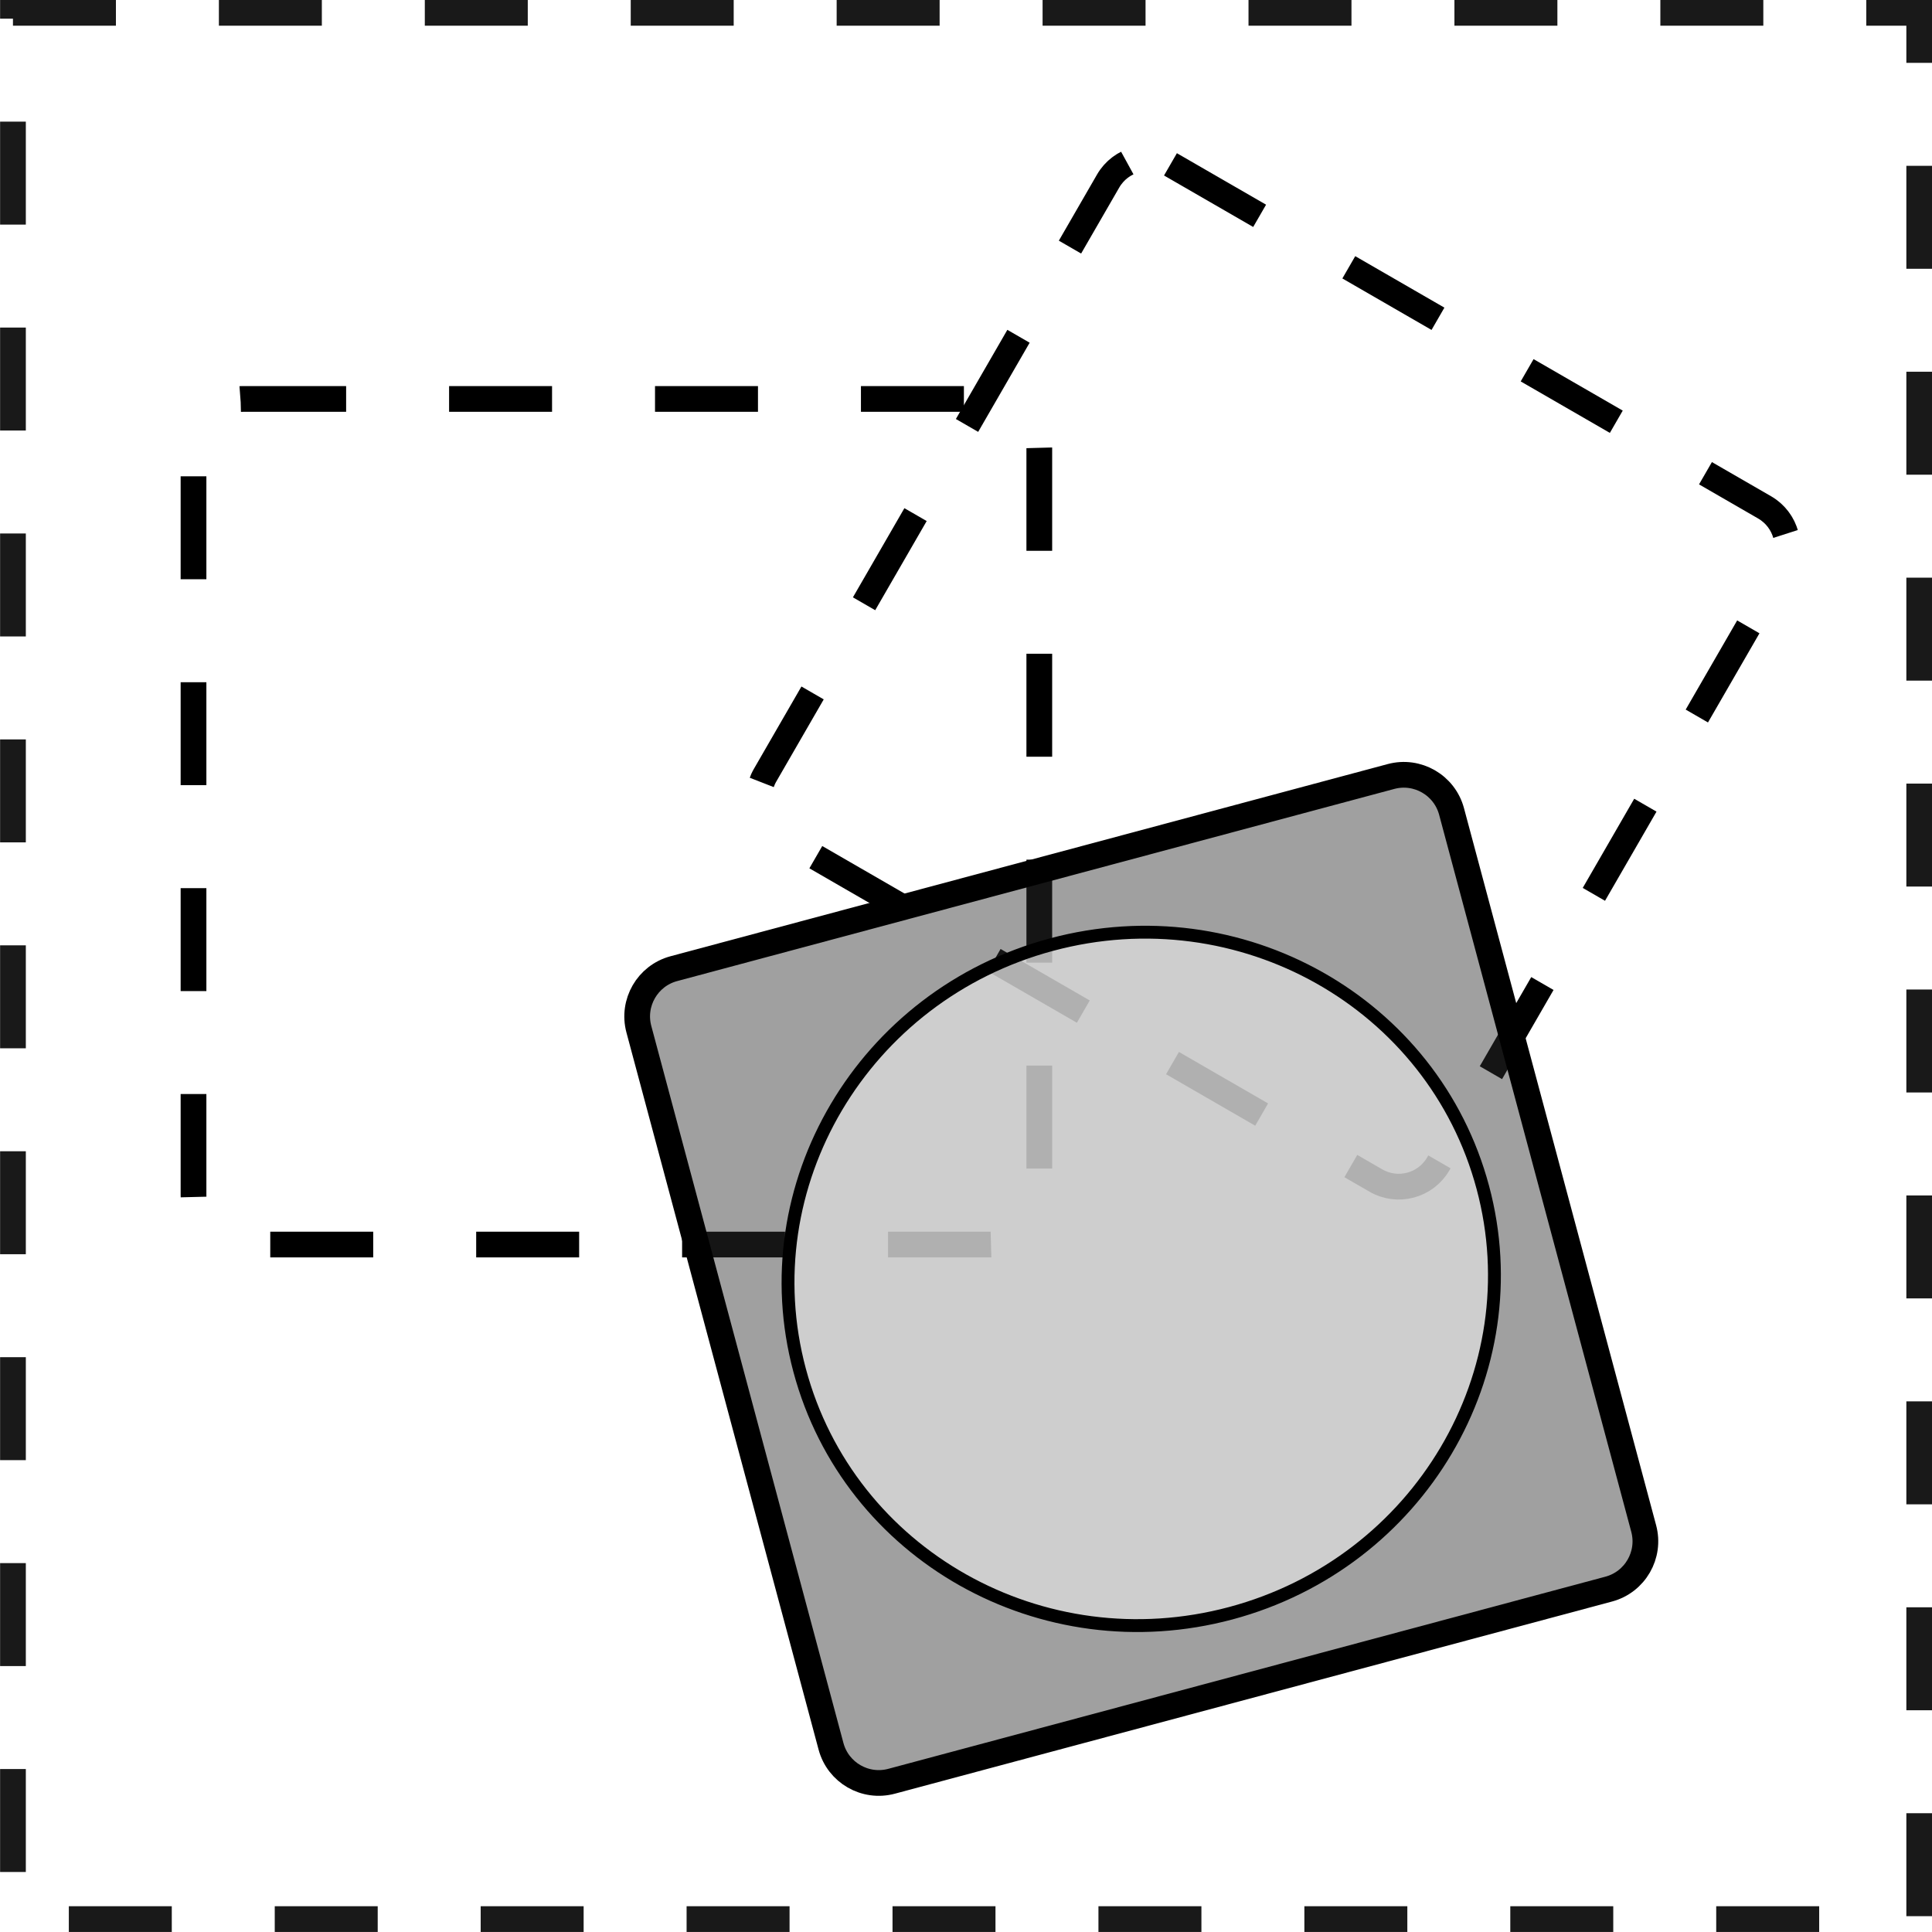
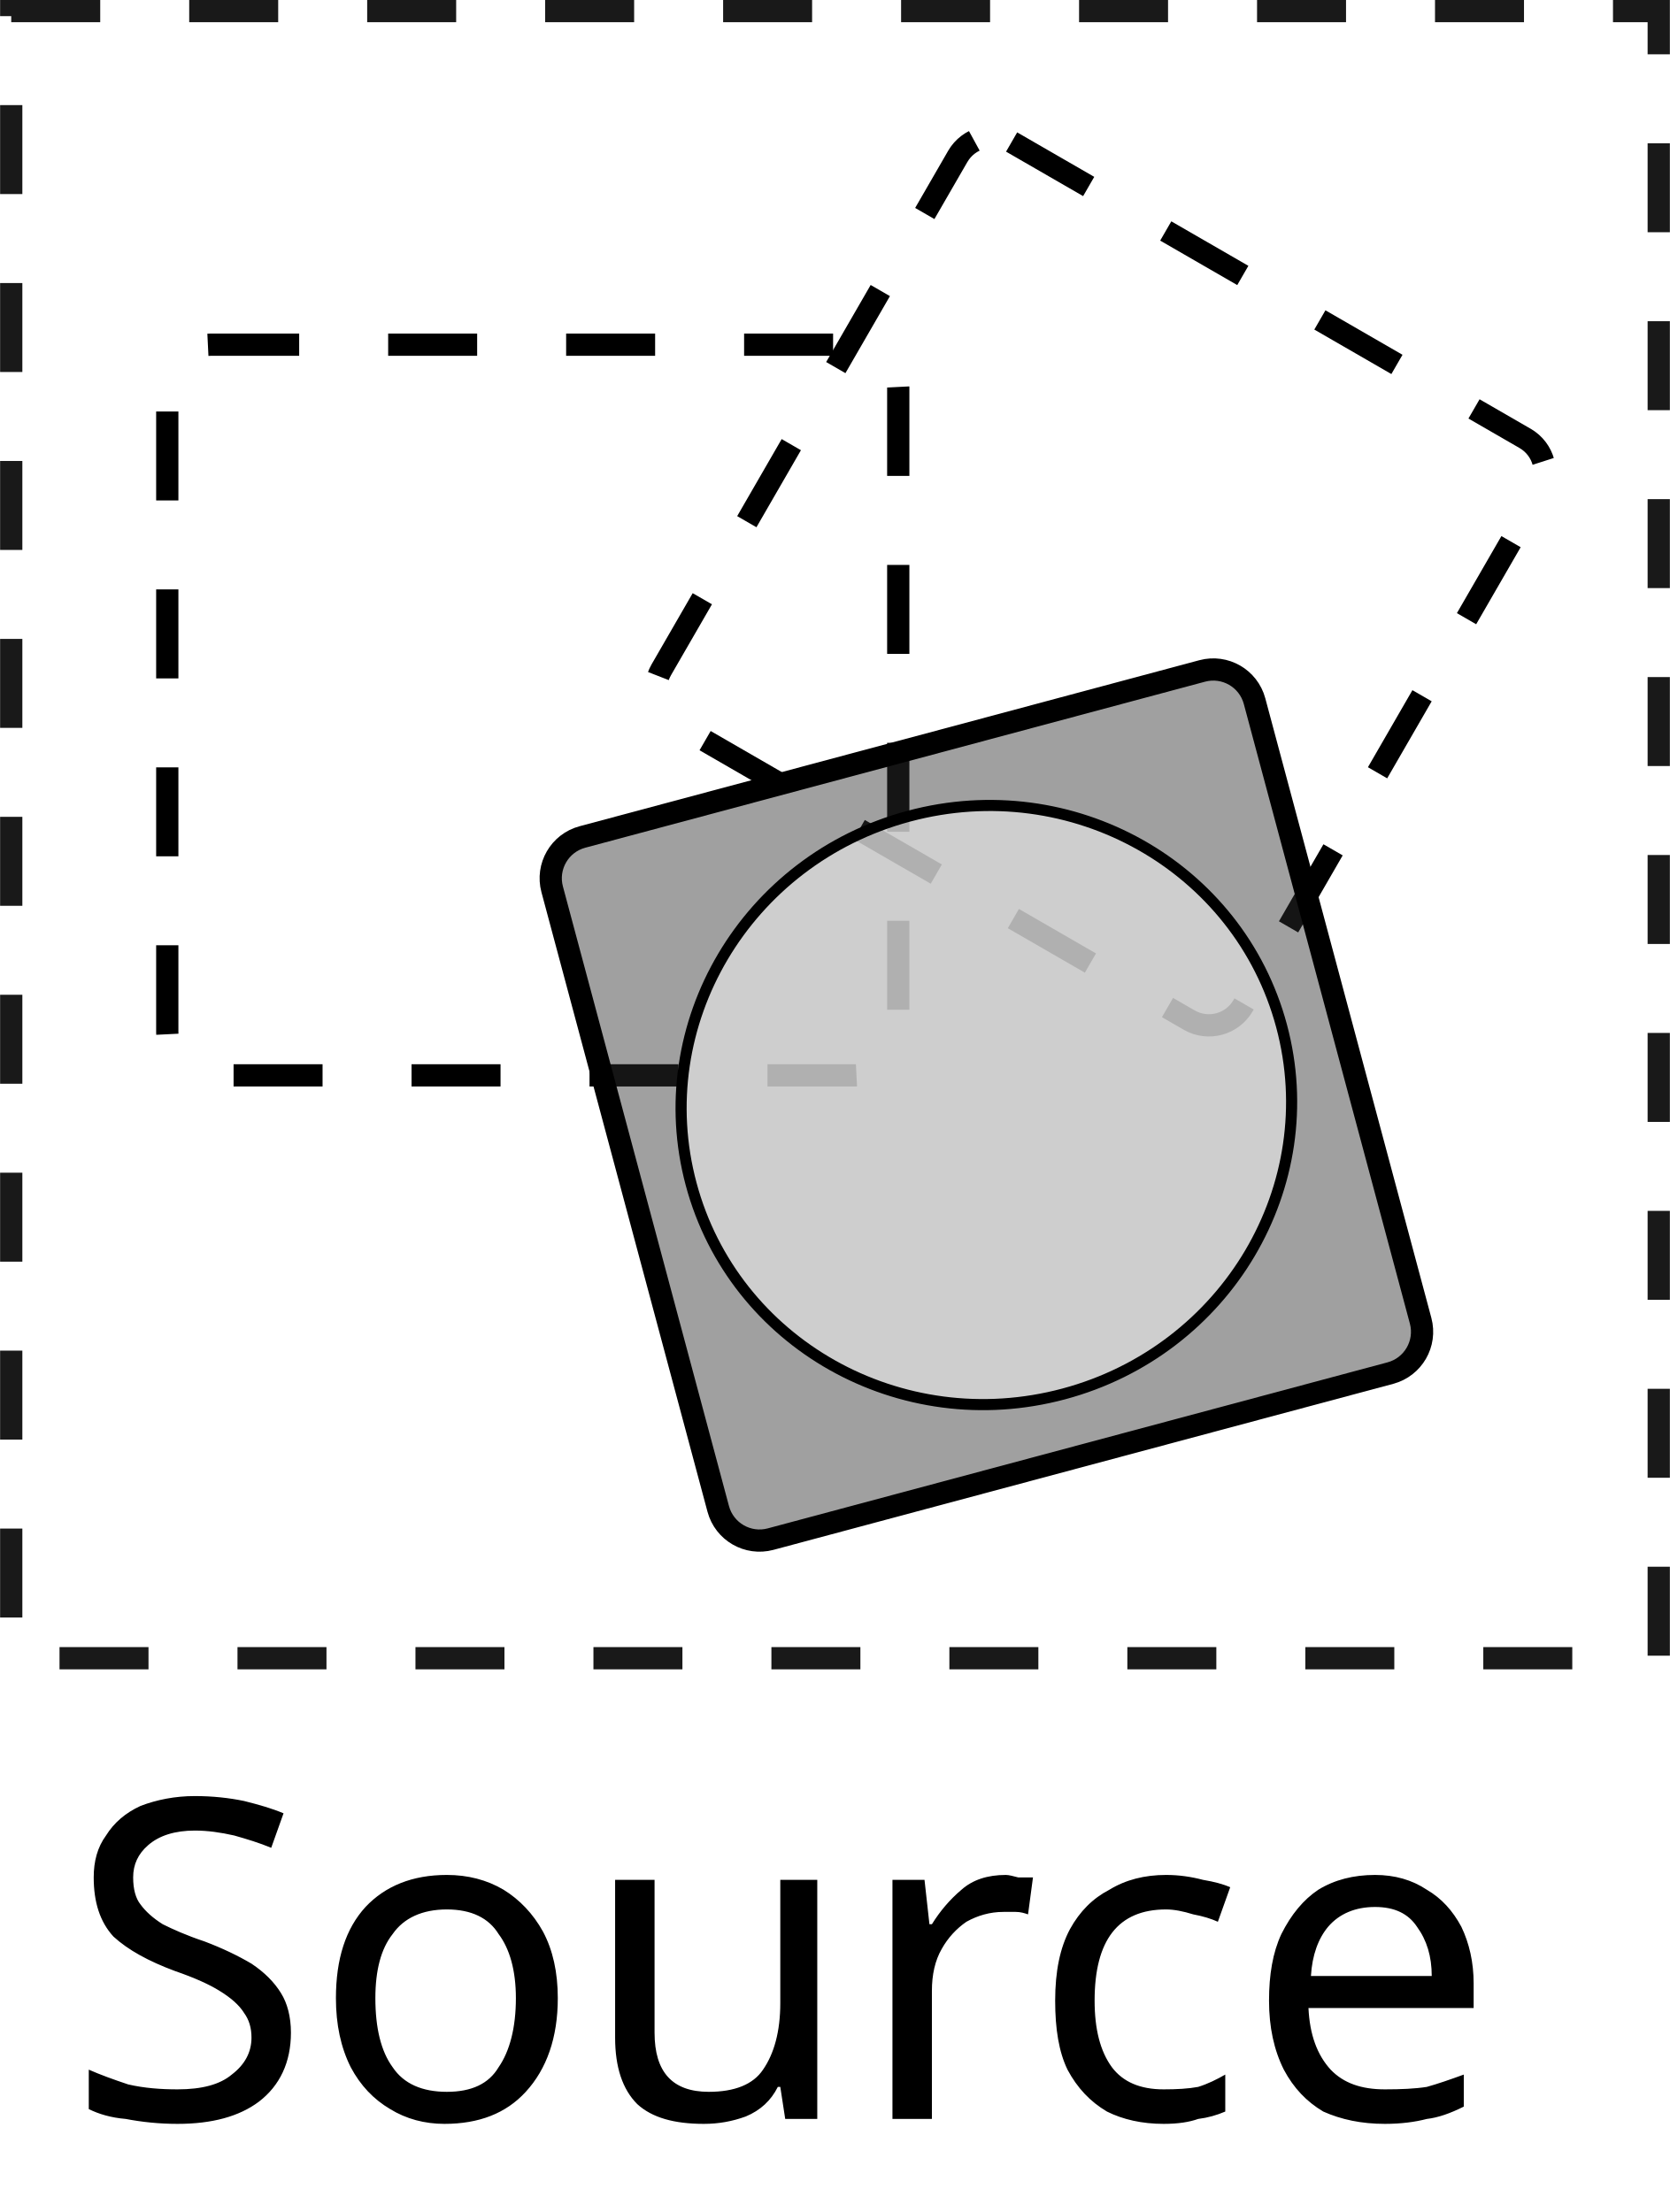
- <svg xmlns="http://www.w3.org/2000/svg" width="40" height="40" viewBox="0 0 10.583 10.583" version="1.1" id="svg8">
+ <svg xmlns="http://www.w3.org/2000/svg" width="40" height="53" viewBox="0 0 10.583 14.023" version="1.1" id="svg8">
  <defs id="defs2" />
-   <g id="layer1" transform="translate(0,-286.4167)">
-     <rect style="opacity:1;fill:none;fill-opacity:0.455;fill-rule:nonzero;stroke:#000000;stroke-width:0.141;stroke-miterlimit:4;stroke-dasharray:0.564,0.564;stroke-dashoffset:0;stroke-opacity:1" id="rect815" width="4.633" height="4.632" x="1.06" y="288.602" rx="0.272" ry="0.272" />
-     <rect style="opacity:1;fill:none;fill-opacity:0.455;fill-rule:nonzero;stroke:#000000;stroke-width:0.141;stroke-miterlimit:4;stroke-dasharray:0.564,0.564;stroke-dashoffset:0;stroke-opacity:1" id="rect815-35" width="4.258" height="4.258" x="148.961" y="245.618" rx="0.25" ry="0.25" transform="rotate(30)" />
-     <g id="g1505" transform="matrix(0.4965664,-0.1330546,0.1330543,0.4965655,-35.4577,149.7388)" style="stroke-width:1.945">
-       <rect ry="0.527" rx="0.527" y="286.488" x="1.548" height="8.964" width="8.965" id="rect815-3" style="opacity:1;fill:#2e2e2e;fill-opacity:0.455;fill-rule:nonzero;stroke:#000000;stroke-width:0.274;stroke-miterlimit:4;stroke-dasharray:none;stroke-dashoffset:0;stroke-opacity:1" />
-       <ellipse ry="3.688" rx="3.768" cy="290.97" cx="6.03" id="path819" style="opacity:1;fill:#dadada;fill-opacity:0.786;fill-rule:nonzero;stroke:#000000;stroke-width:0.137;stroke-miterlimit:4;stroke-dasharray:none;stroke-dashoffset:0;stroke-opacity:1" />
+   <g id="layer1" transform="translate(0,-282.9771)">
+     <g id="g824" transform="translate(-1.9123157e-7,-3.439588)">
+       <rect ry="0.272" rx="0.272" y="288.602" x="1.06" height="4.632" width="4.633" id="rect815" style="opacity:1;fill:none;fill-opacity:0.455;fill-rule:nonzero;stroke:#000000;stroke-width:0.141;stroke-miterlimit:4;stroke-dasharray:0.564, 0.564;stroke-dashoffset:0;stroke-opacity:1" />
+       <rect transform="rotate(30)" ry="0.25" rx="0.25" y="245.618" x="148.961" height="4.258" width="4.258" id="rect815-35" style="opacity:1;fill:none;fill-opacity:0.455;fill-rule:nonzero;stroke:#000000;stroke-width:0.141;stroke-miterlimit:4;stroke-dasharray:0.564, 0.564;stroke-dashoffset:0;stroke-opacity:1" />
+       <g style="stroke-width:1.945" transform="matrix(0.4965664,-0.1330546,0.1330543,0.4965655,-35.4577,149.7388)" id="g1505">
+         <rect style="opacity:1;fill:#2e2e2e;fill-opacity:0.455;fill-rule:nonzero;stroke:#000000;stroke-width:0.274;stroke-miterlimit:4;stroke-dasharray:none;stroke-dashoffset:0;stroke-opacity:1" id="rect815-3" width="8.965" height="8.964" x="1.548" y="286.488" rx="0.527" ry="0.527" />
+         <ellipse style="opacity:1;fill:#dadada;fill-opacity:0.786;fill-rule:nonzero;stroke:#000000;stroke-width:0.137;stroke-miterlimit:4;stroke-dasharray:none;stroke-dashoffset:0;stroke-opacity:1" id="path819" cx="6.03" cy="290.97" rx="3.768" ry="3.688" />
+       </g>
+       <rect rx="0" y="286.487" x="0.071" height="10.442" width="10.442" id="rect2182" style="opacity:1;fill:none;fill-opacity:0;fill-rule:nonzero;stroke:#000000;stroke-width:0.141;stroke-miterlimit:4;stroke-dasharray:0.564, 0.564;stroke-dashoffset:0;stroke-opacity:0.9" />
    </g>
-     <rect style="opacity:1;fill:none;fill-opacity:0;fill-rule:nonzero;stroke:#000000;stroke-width:0.141;stroke-miterlimit:4;stroke-dasharray:0.564, 0.564;stroke-dashoffset:0;stroke-opacity:0.9" id="rect2182" width="10.442" height="10.442" x="0.071" y="286.487" rx="0" />
+     <text xml:space="preserve" style="font-style:normal;font-weight:normal;font-size:10.583px;line-height:1.25;font-family:sans-serif;letter-spacing:0px;word-spacing:0px;fill:#000000;fill-opacity:1;stroke:none;stroke-width:0.265" x="0.423" y="296.413" id="text828">
+       <tspan id="tspan826" x="0.423" y="296.413" style="font-size:2.822px;stroke-width:0.265">Source</tspan>
+     </text>
  </g>
</svg>
